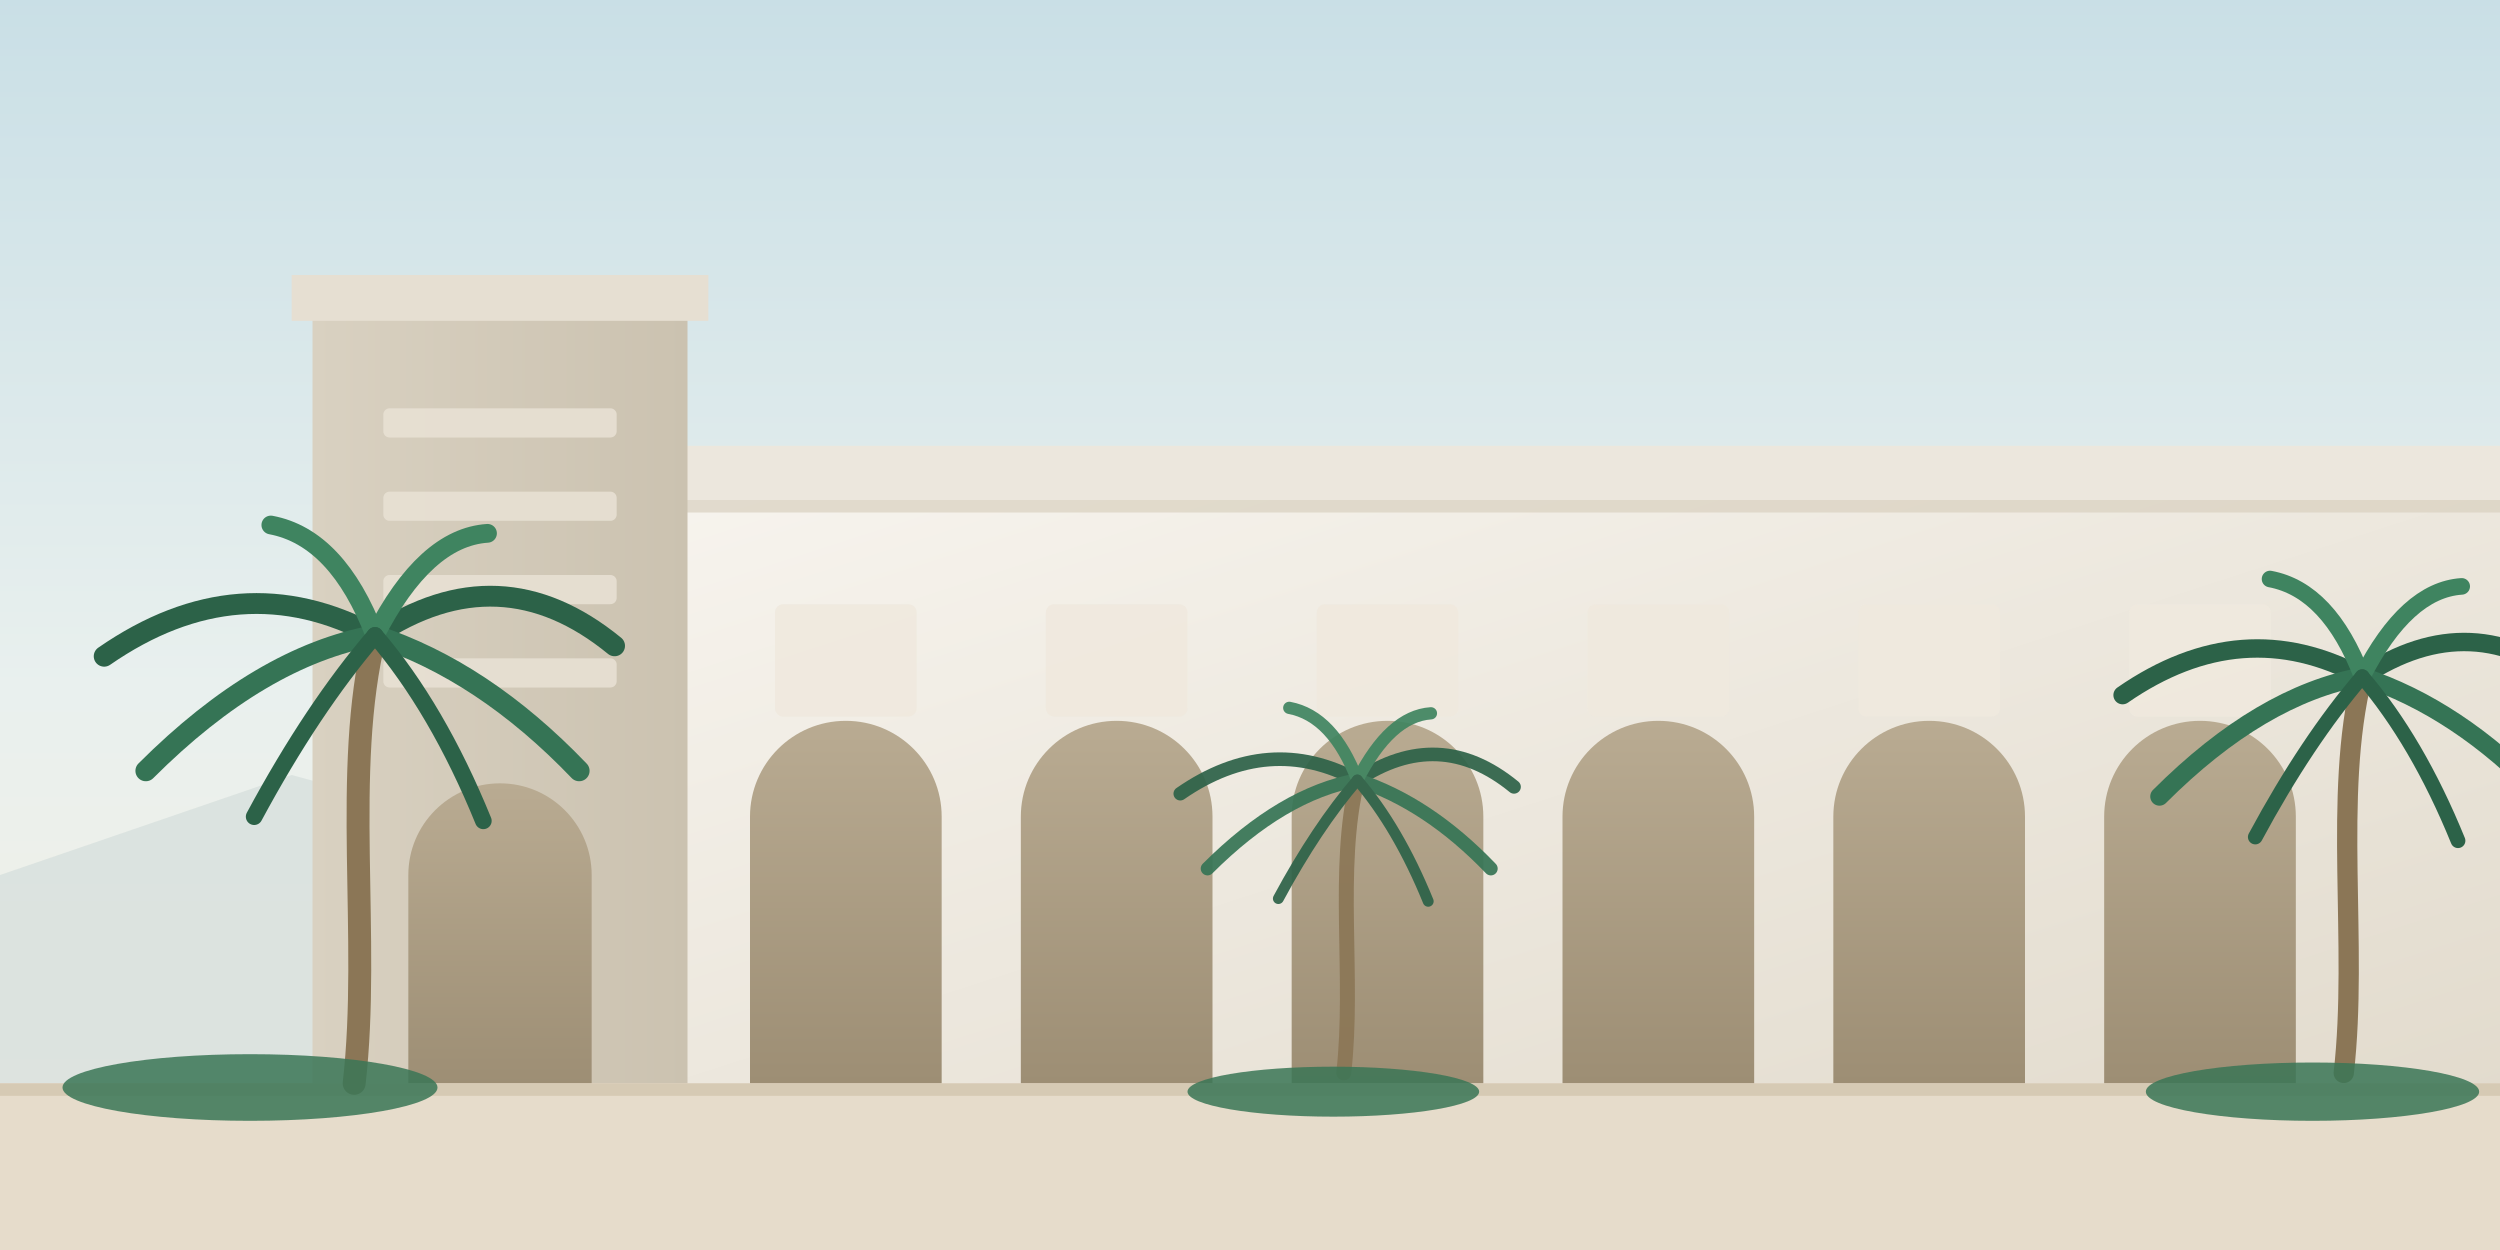
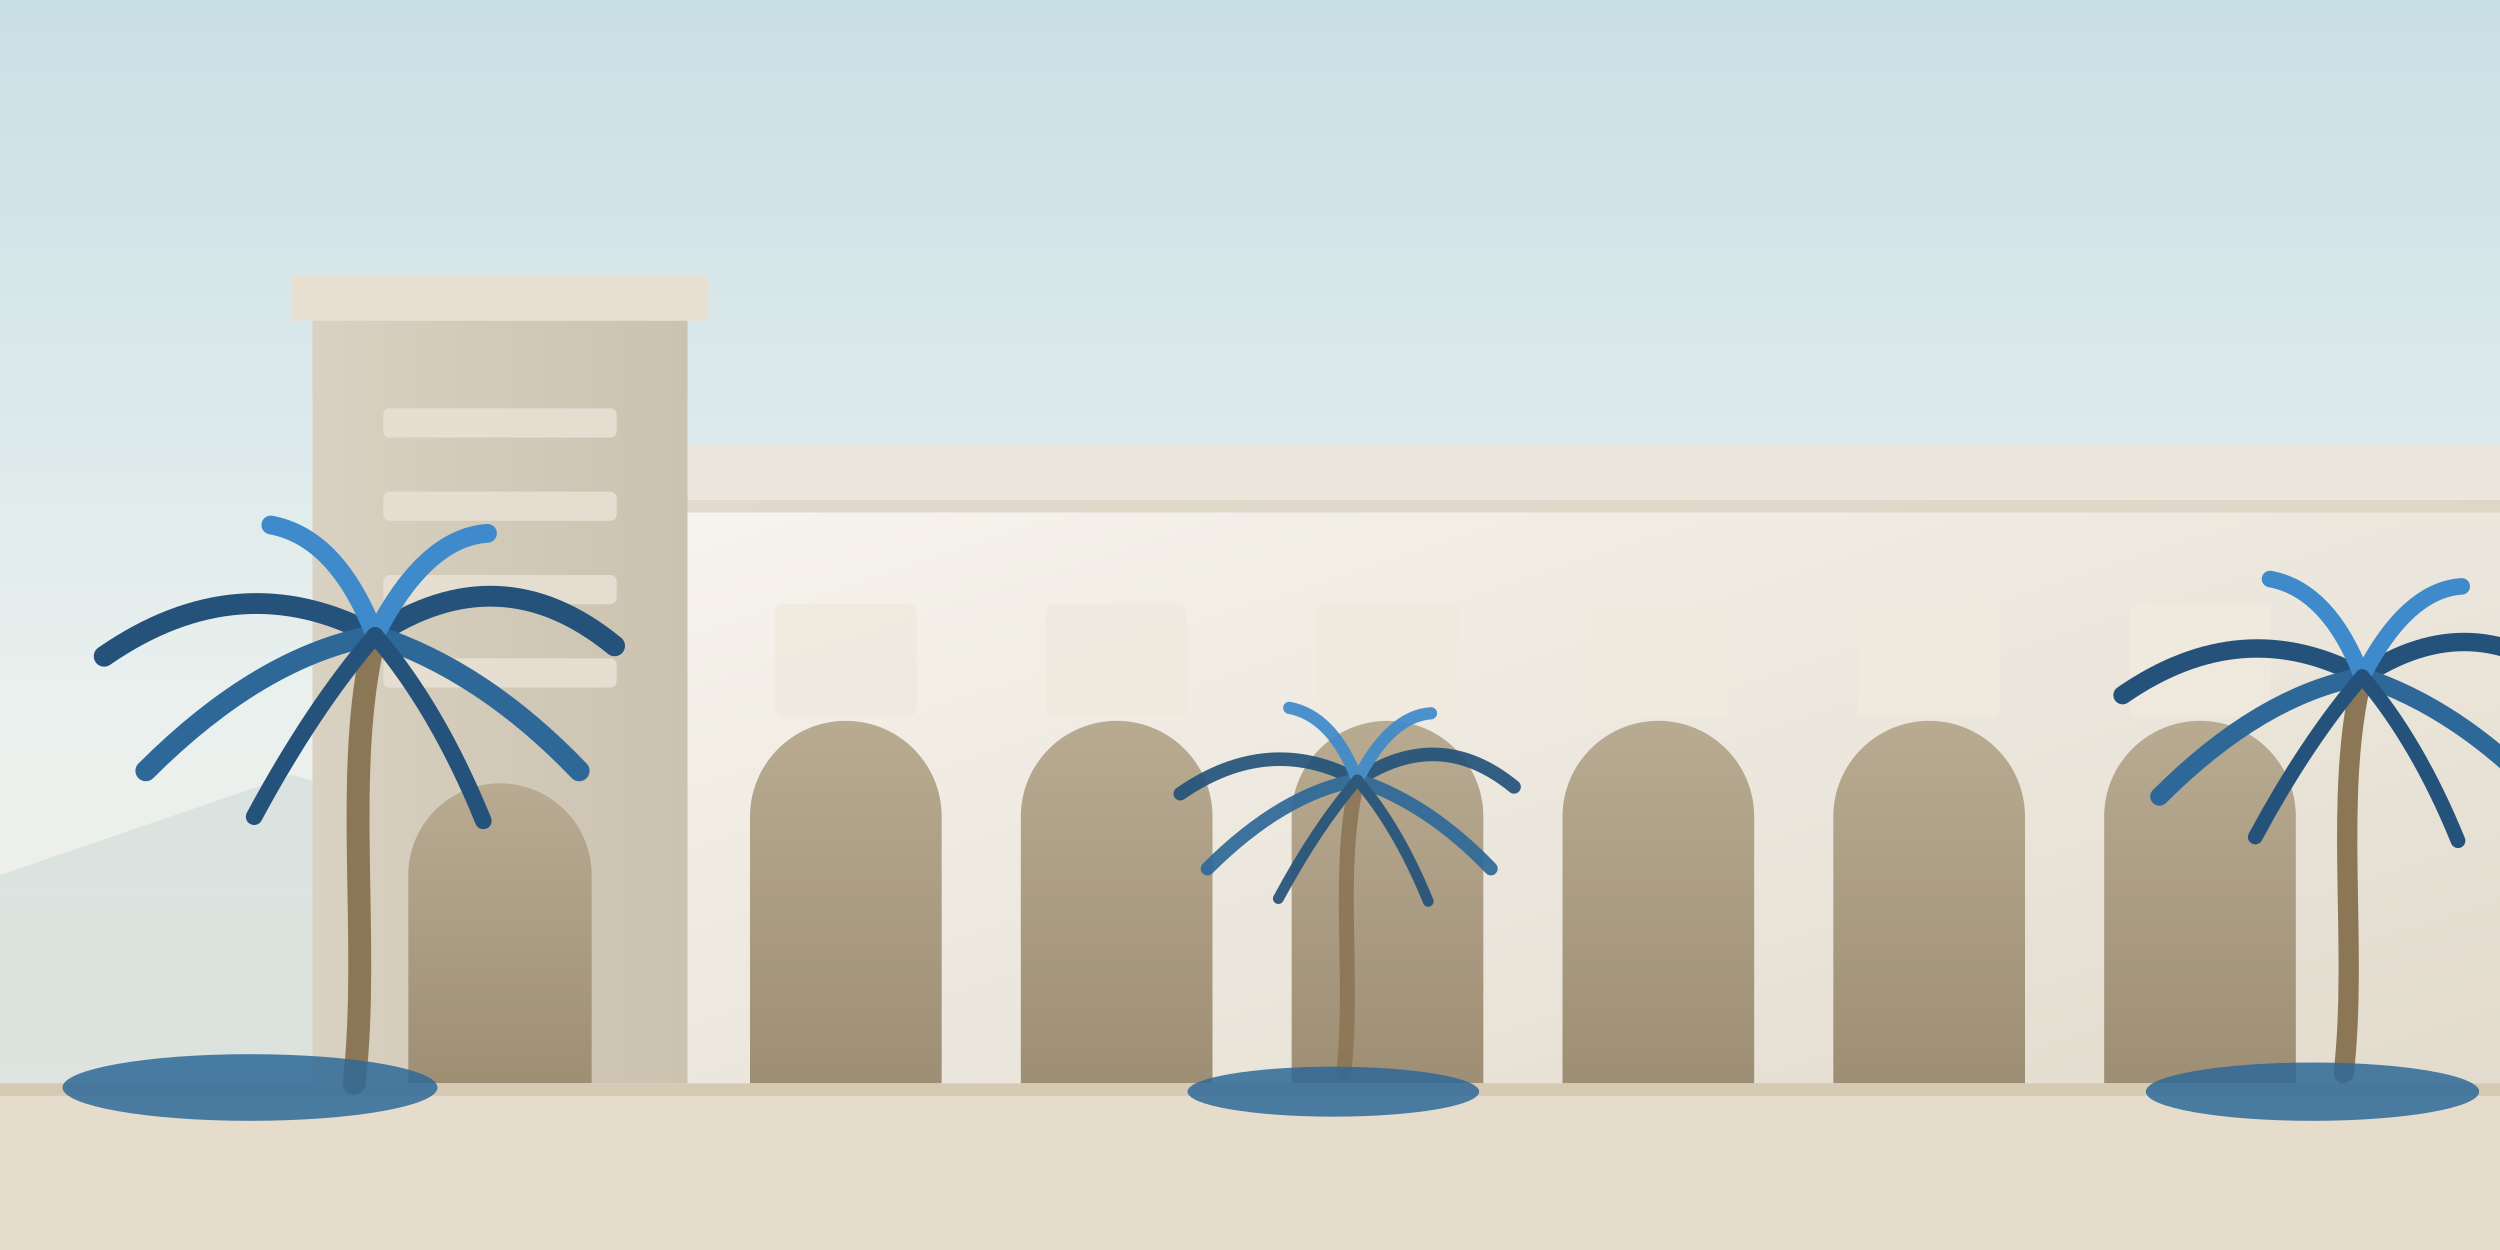
<svg xmlns="http://www.w3.org/2000/svg" viewBox="0 0 1200 600" preserveAspectRatio="xMidYMid slice" role="img" aria-label="رسم توضيحي مؤقت: عمارة ونخيل">
  <defs>
    <linearGradient id="sky" x1="0" y1="0" x2="0" y2="1">
      <stop offset="0" stop-color="#c9dfe6" />
      <stop offset="0.55" stop-color="#e9f0ee" />
      <stop offset="1" stop-color="#f6efe2" />
    </linearGradient>
    <linearGradient id="wall" x1="0" y1="0" x2="1" y2="1">
      <stop offset="0" stop-color="#f7f4ee" />
      <stop offset="1" stop-color="#e2dbcd" />
    </linearGradient>
    <linearGradient id="wallShade" x1="0" y1="0" x2="1" y2="0">
      <stop offset="0" stop-color="#d9d1c1" />
      <stop offset="1" stop-color="#cbc2b0" />
    </linearGradient>
    <linearGradient id="arch" x1="0" y1="0" x2="0" y2="1">
      <stop offset="0" stop-color="#b9ab92" />
      <stop offset="1" stop-color="#9c8d73" />
    </linearGradient>
    <symbol id="palm" viewBox="-130 -270 260 280" overflow="visible">
      <path d="M0 0 C 8 -70, -6 -150, 10 -215" stroke="#8b7656" stroke-width="11" fill="none" stroke-linecap="round" />
      <g fill="none" stroke-linecap="round">
-         <path d="M10 -215 Q -55 -250 -120 -205" stroke="#2c6248" stroke-width="10" />
-         <path d="M10 -215 Q -45 -205 -100 -150" stroke="#357455" stroke-width="10" />
-         <path d="M10 -215 Q 70 -255 125 -210" stroke="#2c6248" stroke-width="10" />
-         <path d="M10 -215 Q 62 -198 108 -150" stroke="#357455" stroke-width="10" />
-         <path d="M10 -215 Q -8 -262 -40 -268" stroke="#3f8460" stroke-width="9" />
-         <path d="M10 -215 Q 34 -262 64 -264" stroke="#3f8460" stroke-width="9" />
-         <path d="M10 -215 Q -20 -180 -48 -128" stroke="#2c6248" stroke-width="8" />
-         <path d="M10 -215 Q 40 -180 62 -126" stroke="#2c6248" stroke-width="8" />
+         <path d="M10 -215 Q -55 -250 -120 -205" stroke="#24527a" stroke-width="10" />
+         <path d="M10 -215 Q -45 -205 -100 -150" stroke="#2e6898" stroke-width="10" />
+         <path d="M10 -215 Q 70 -255 125 -210" stroke="#24527a" stroke-width="10" />
+         <path d="M10 -215 Q 62 -198 108 -150" stroke="#2e6898" stroke-width="10" />
+         <path d="M10 -215 Q -8 -262 -40 -268" stroke="#3e8aca" stroke-width="9" />
+         <path d="M10 -215 Q 34 -262 64 -264" stroke="#3e8aca" stroke-width="9" />
+         <path d="M10 -215 Q -20 -180 -48 -128" stroke="#24527a" stroke-width="8" />
+         <path d="M10 -215 Q 40 -180 62 -126" stroke="#24527a" stroke-width="8" />
      </g>
    </symbol>
  </defs>
  <rect width="1200" height="600" fill="url(#sky)" />
  <path d="M0 420 L140 372 L250 402 L380 356 L500 396 L620 366 L740 402 L880 360 L1020 398 L1200 366 L1200 600 L0 600Z" fill="#d6dfdc" opacity="0.75" />
  <rect x="300" y="236" width="900" height="290" fill="url(#wall)" />
  <rect x="300" y="214" width="900" height="26" fill="#ece7dd" />
  <rect x="300" y="240" width="900" height="6" fill="#d8d0bf" opacity="0.7" />
  <g fill="url(#arch)">
    <path d="M360 526 V392 A46 46 0 0 1 452 392 V526 Z" />
    <path d="M490 526 V392 A46 46 0 0 1 582 392 V526 Z" />
    <path d="M620 526 V392 A46 46 0 0 1 712 392 V526 Z" />
    <path d="M750 526 V392 A46 46 0 0 1 842 392 V526 Z" />
    <path d="M880 526 V392 A46 46 0 0 1 972 392 V526 Z" />
    <path d="M1010 526 V392 A46 46 0 0 1 1102 392 V526 Z" />
  </g>
  <g fill="#efe9de" opacity="0.9">
    <rect x="372" y="290" width="68" height="54" rx="4" />
    <rect x="502" y="290" width="68" height="54" rx="4" />
    <rect x="632" y="290" width="68" height="54" rx="4" />
    <rect x="762" y="290" width="68" height="54" rx="4" />
    <rect x="892" y="290" width="68" height="54" rx="4" />
    <rect x="1022" y="290" width="68" height="54" rx="4" />
  </g>
  <rect x="150" y="150" width="180" height="376" fill="url(#wallShade)" />
  <rect x="140" y="132" width="200" height="22" fill="#e6dfd2" />
  <path d="M196 526 V420 A44 44 0 0 1 284 420 V526 Z" fill="url(#arch)" />
  <g fill="#e9e2d5" opacity="0.85">
    <rect x="184" y="196" width="112" height="14" rx="3" />
    <rect x="184" y="236" width="112" height="14" rx="3" />
    <rect x="184" y="276" width="112" height="14" rx="3" />
    <rect x="184" y="316" width="112" height="14" rx="3" />
  </g>
  <rect y="520" width="1200" height="80" fill="#e6dccb" />
  <rect y="520" width="1200" height="6" fill="#d6cab4" />
  <use href="#palm" x="40" y="250" width="260" height="280" />
  <use href="#palm" x="1010" y="270" width="230" height="260" />
  <use href="#palm" x="560" y="330" width="170" height="200" opacity="0.92" />
-   <g fill="#3a7656" opacity="0.85">
+   <g fill="#2e6898" opacity="0.85">
    <ellipse cx="120" cy="522" rx="90" ry="16" />
    <ellipse cx="1110" cy="524" rx="80" ry="14" />
    <ellipse cx="640" cy="524" rx="70" ry="12" />
  </g>
</svg>
